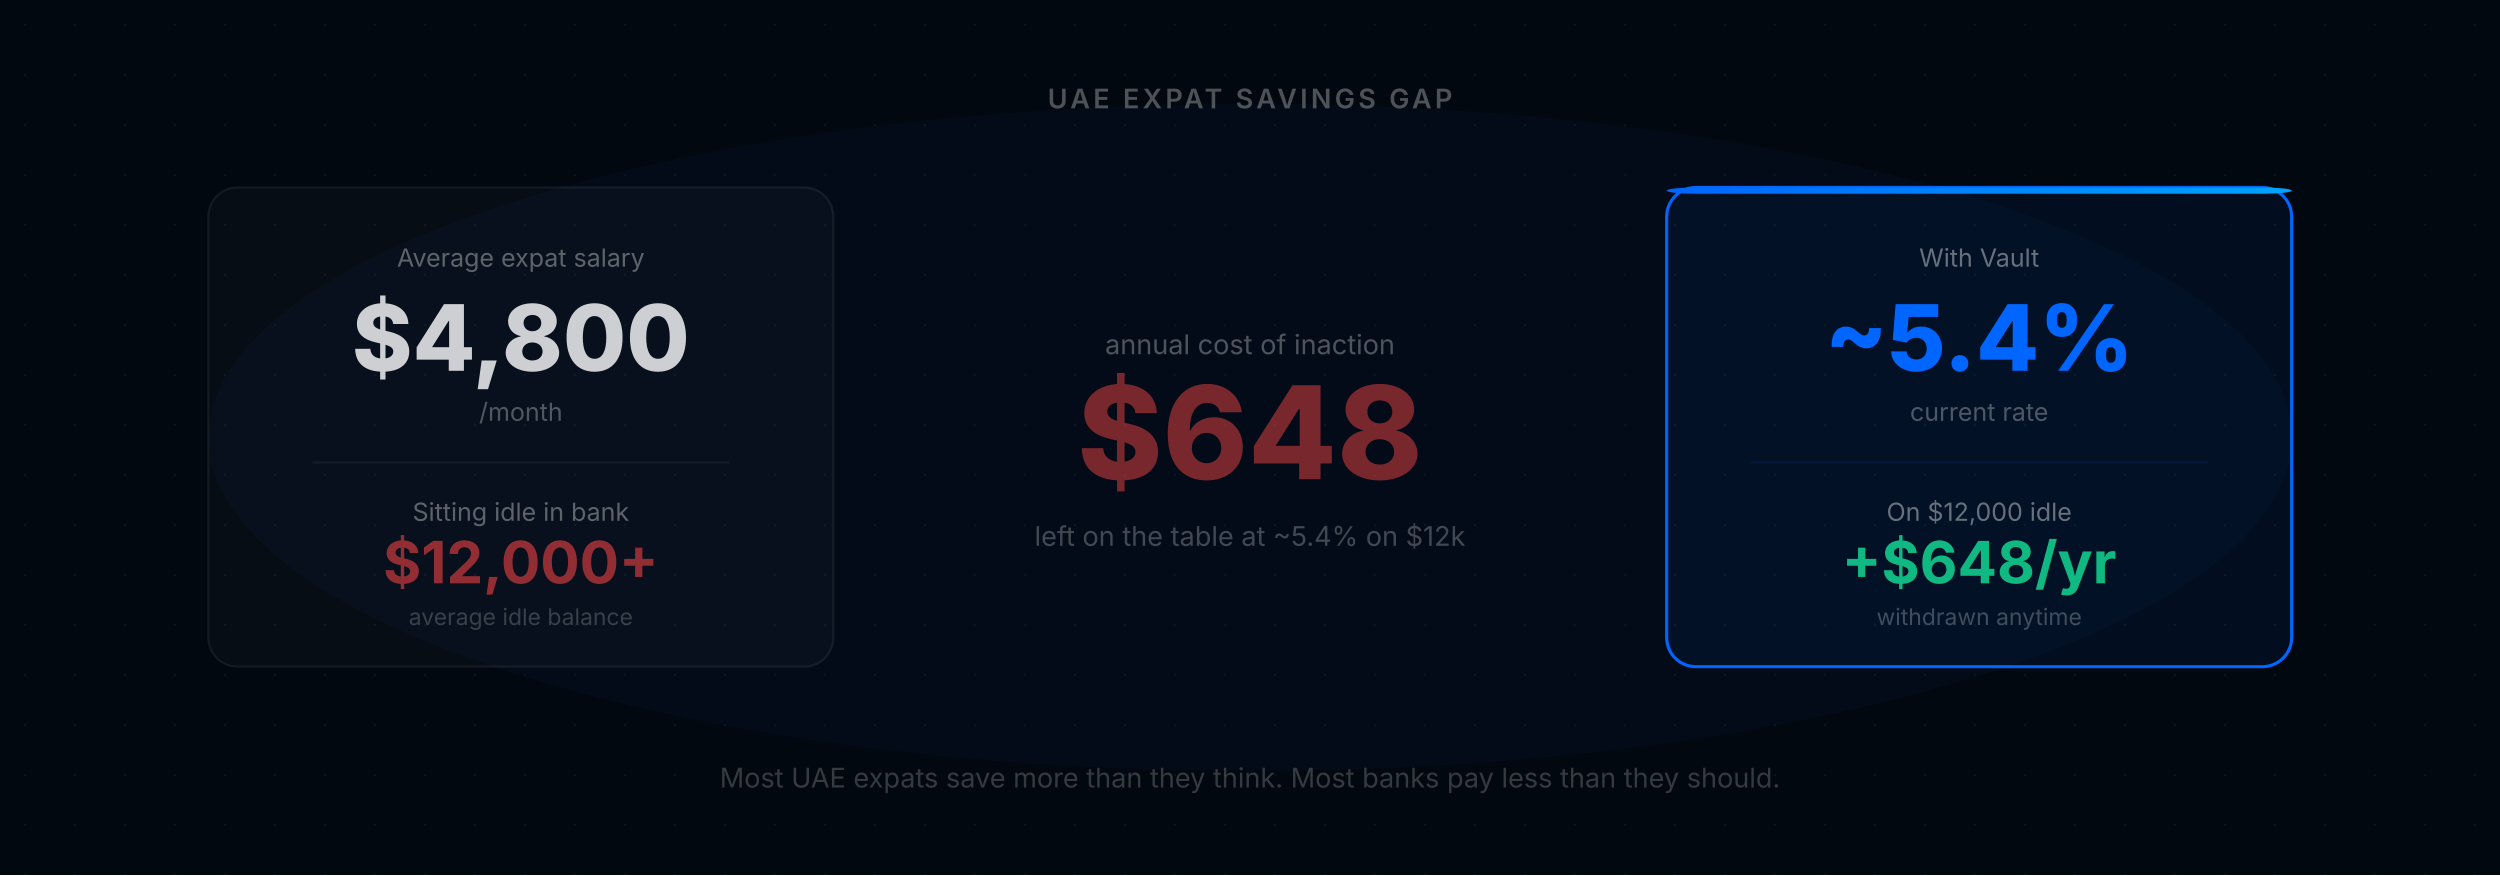
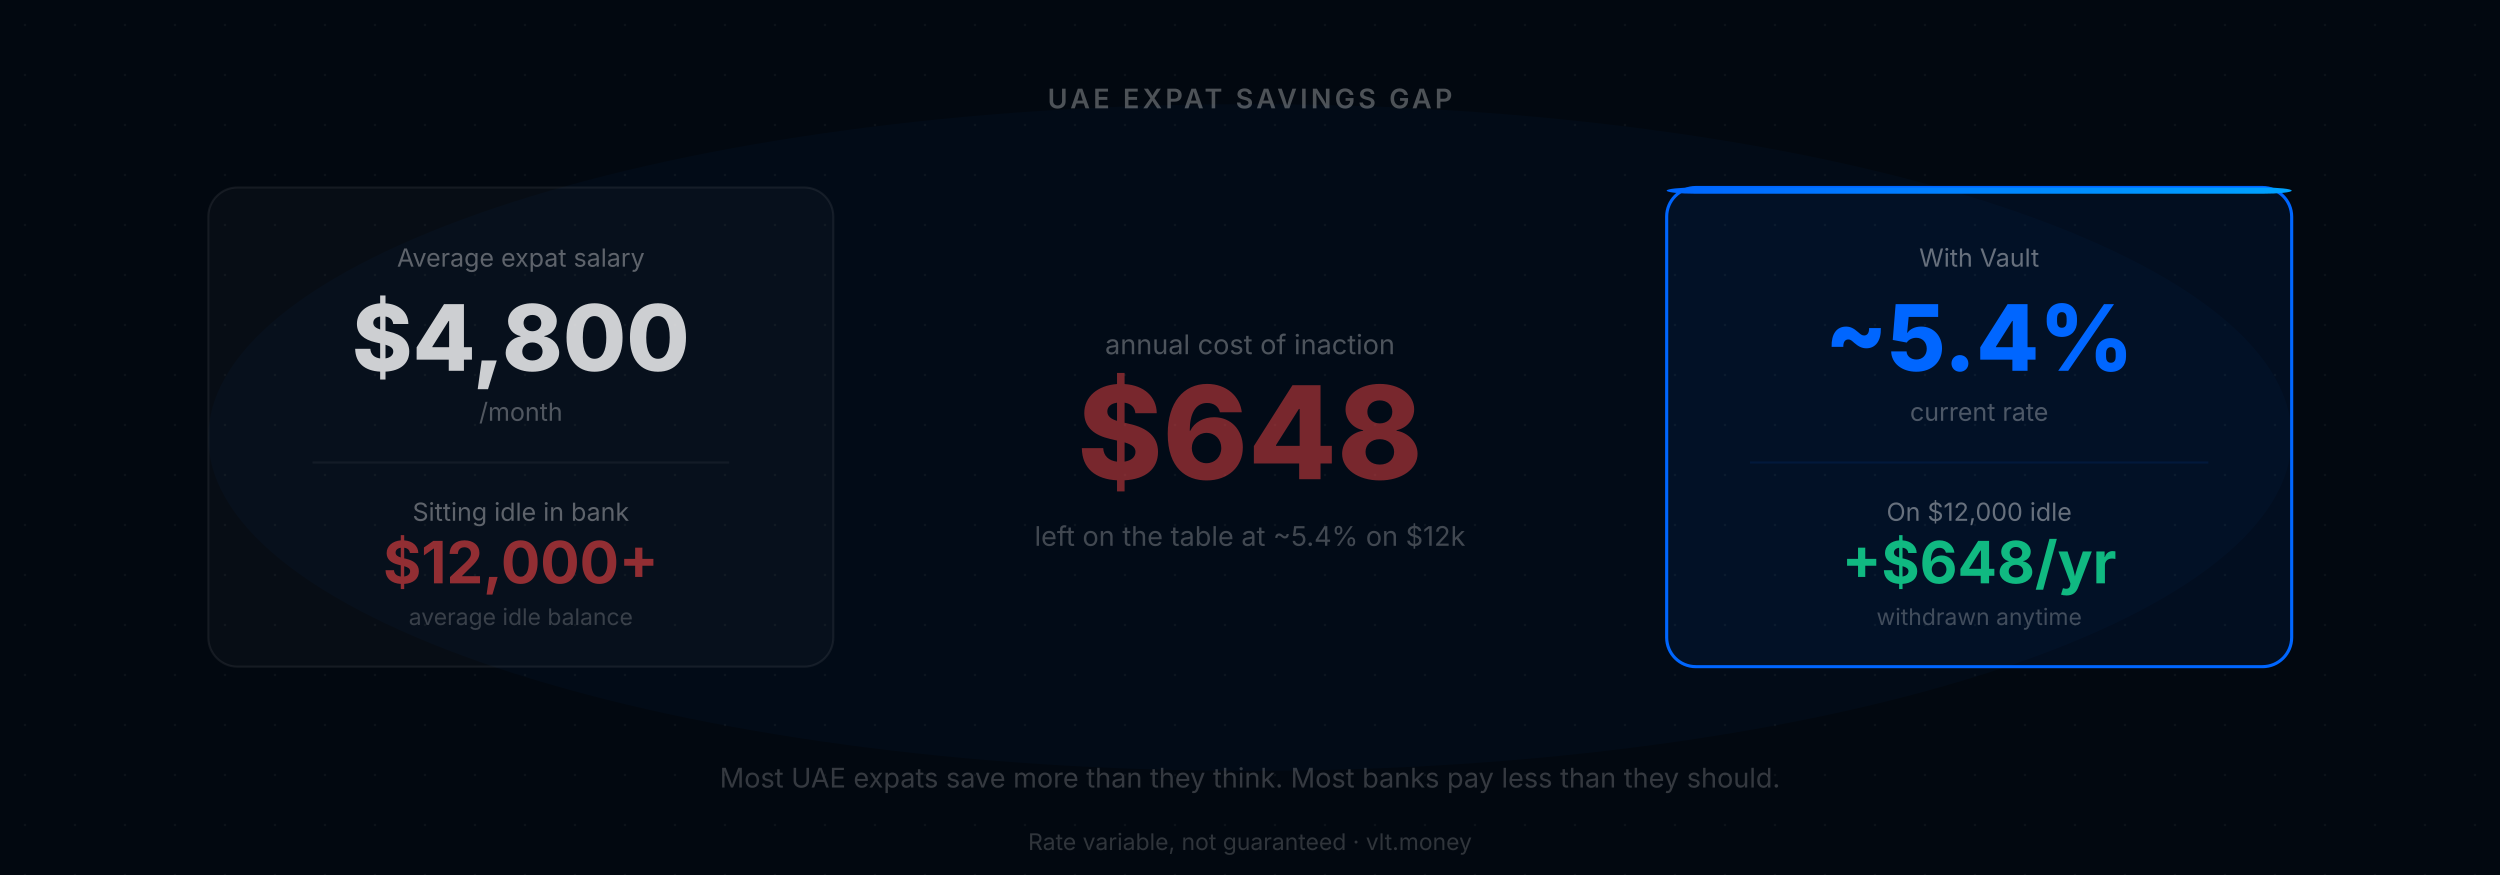
<svg xmlns="http://www.w3.org/2000/svg" width="1200" height="420">
  <defs>
    <pattern id="dots" width="24" height="24" patternUnits="userSpaceOnUse">
      <circle cx="12" cy="12" r="0.6" fill="rgba(255,255,255,0.04)" />
    </pattern>
    <linearGradient id="blueGrad" x1="0" y1="0" x2="1" y2="0">
      <stop offset="0%" stop-color="#0066FF" />
      <stop offset="100%" stop-color="#00A3FF" />
    </linearGradient>
  </defs>
  <rect width="1200" height="420" fill="#020810" />
  <rect width="1200" height="420" fill="url(#dots)" />
  <ellipse cx="600" cy="210" rx="500" ry="160" fill="rgba(0,102,255,0.03)" />
  <text x="600" y="52" text-anchor="middle" font-family="Inter, system-ui, sans-serif" font-size="13" font-weight="600" letter-spacing="0.12em" fill="rgba(255,255,255,0.3)">UAE EXPAT SAVINGS GAP</text>
  <rect x="100" y="90" width="300" height="230" rx="14" fill="rgba(255,255,255,0.02)" stroke="rgba(255,255,255,0.07)" stroke-width="1" />
  <text x="250" y="128" text-anchor="middle" font-family="Inter, system-ui, sans-serif" font-size="12" fill="rgba(255,255,255,0.35)">Average expat salary</text>
  <text x="250" y="178" text-anchor="middle" font-family="Inter, system-ui, sans-serif" font-size="44" font-weight="800" fill="rgba(255,255,255,0.8)">$4,800</text>
  <text x="250" y="202" text-anchor="middle" font-family="Inter, system-ui, sans-serif" font-size="12" fill="rgba(255,255,255,0.3)">/month</text>
  <line x1="150" y1="222" x2="350" y2="222" stroke="rgba(255,255,255,0.05)" stroke-width="1" />
  <text x="250" y="250" text-anchor="middle" font-family="Inter, system-ui, sans-serif" font-size="12" fill="rgba(255,255,255,0.35)">Sitting idle in bank</text>
  <text x="250" y="280" text-anchor="middle" font-family="Inter, system-ui, sans-serif" font-size="28" font-weight="700" fill="rgba(239,68,68,0.6)">$12,000+</text>
  <text x="250" y="300" text-anchor="middle" font-family="Inter, system-ui, sans-serif" font-size="11" fill="rgba(255,255,255,0.2)">average idle balance</text>
  <text x="600" y="170" text-anchor="middle" font-family="Inter, system-ui, sans-serif" font-size="13" fill="rgba(255,255,255,0.3)">annual cost of inaction</text>
  <text x="600" y="230" text-anchor="middle" font-family="Inter, system-ui, sans-serif" font-size="62" font-weight="800" fill="rgba(239,68,68,0.5)">$648</text>
  <text x="600" y="262" text-anchor="middle" font-family="Inter, system-ui, sans-serif" font-size="13" fill="rgba(255,255,255,0.25)">left on the table at ~5.4% on $12k</text>
  <rect x="800" y="90" width="300" height="230" rx="14" fill="rgba(0,102,255,0.07)" stroke="#0066FF" stroke-width="1.5" />
  <rect x="800" y="90" width="300" height="3" rx="14" fill="url(#blueGrad)" />
  <text x="950" y="128" text-anchor="middle" font-family="Inter, system-ui, sans-serif" font-size="12" fill="rgba(255,255,255,0.4)">With Vault</text>
  <text x="950" y="178" text-anchor="middle" font-family="Inter, system-ui, sans-serif" font-size="44" font-weight="800" fill="#0066FF">~5.4%</text>
  <text x="950" y="202" text-anchor="middle" font-family="Inter, system-ui, sans-serif" font-size="12" fill="rgba(255,255,255,0.3)">current rate</text>
  <line x1="840" y1="222" x2="1060" y2="222" stroke="rgba(0,102,255,0.1)" stroke-width="1" />
  <text x="950" y="250" text-anchor="middle" font-family="Inter, system-ui, sans-serif" font-size="12" fill="rgba(255,255,255,0.4)">On $12,000 idle</text>
  <text x="950" y="280" text-anchor="middle" font-family="Inter, system-ui, sans-serif" font-size="28" font-weight="700" fill="#10B981">+$648/yr</text>
  <text x="950" y="300" text-anchor="middle" font-family="Inter, system-ui, sans-serif" font-size="11" fill="rgba(255,255,255,0.25)">withdrawn anytime</text>
  <text x="600" y="378" text-anchor="middle" font-family="Inter, system-ui, sans-serif" font-size="13" fill="rgba(255,255,255,0.2)">Most UAE expats save more than they think. Most banks pay less than they should.</text>
+   <text x="600" y="408" text-anchor="middle" font-family="Inter, system-ui, sans-serif" font-size="11" fill="rgba(255,255,255,0.18)">Rate variable, not guaranteed · vlt.money</text>
</svg>
